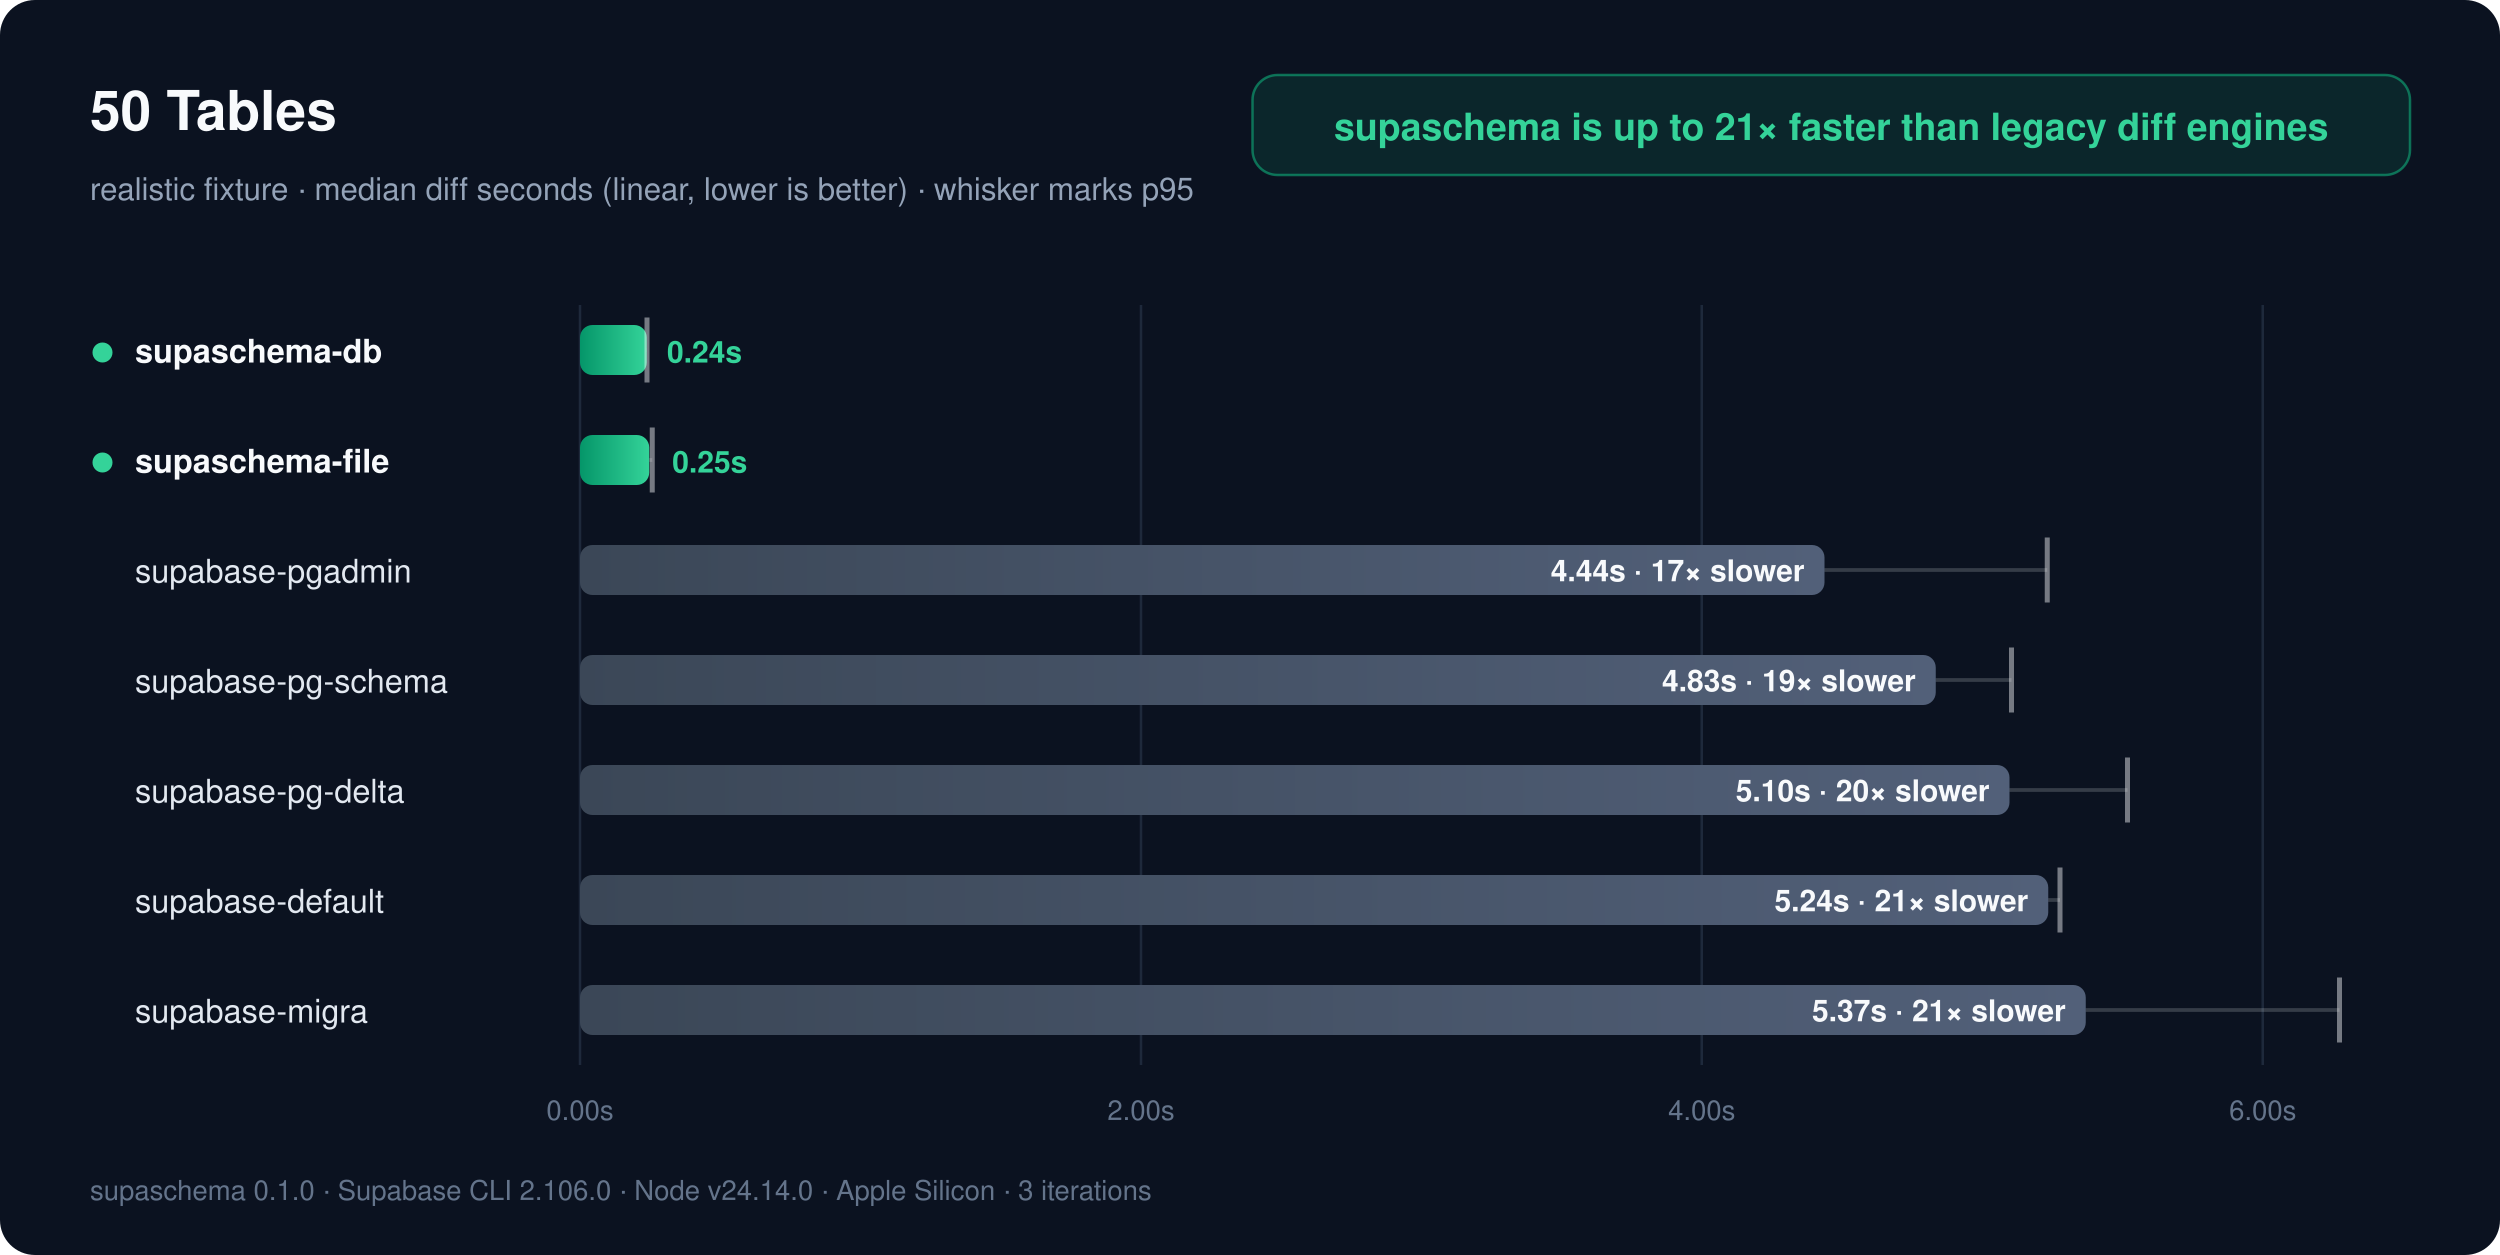
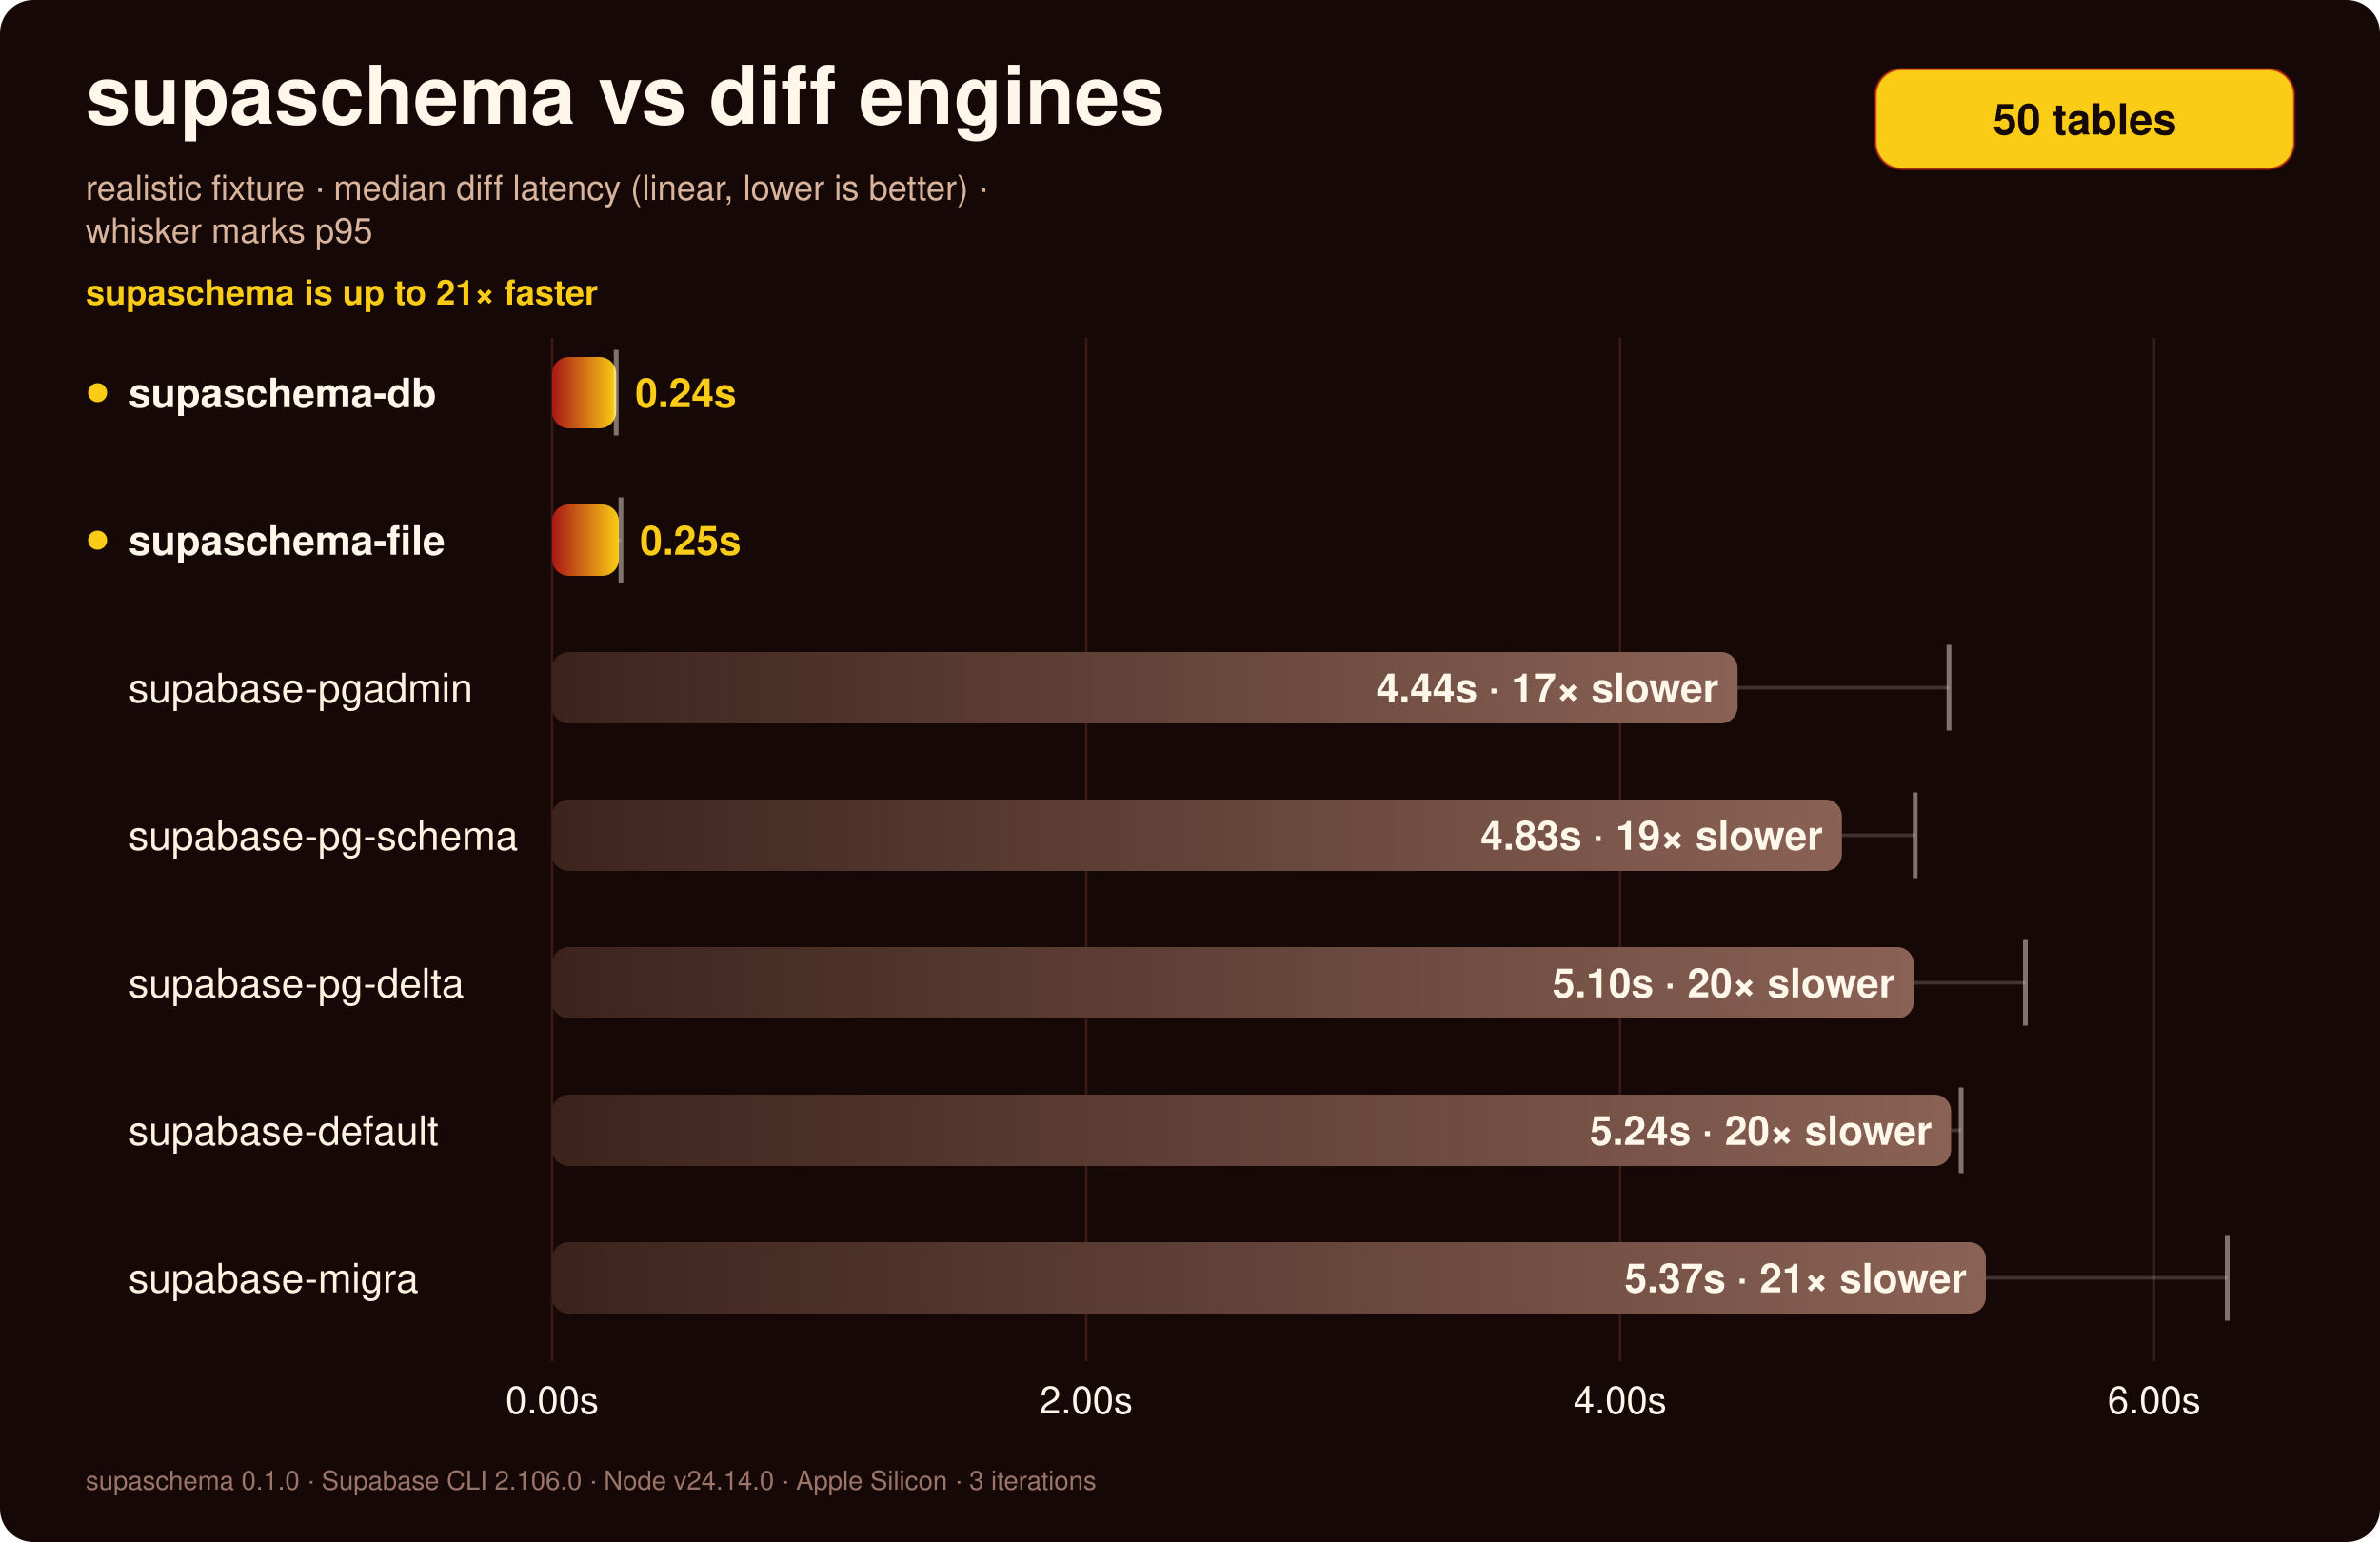
- <svg xmlns="http://www.w3.org/2000/svg" height="502" role="img" viewBox="0 0 1000 502" width="1000">
+ <svg xmlns="http://www.w3.org/2000/svg" height="648" role="img" viewBox="0 0 1000 648" width="1000">
  <defs>
    <linearGradient id="supaGradient" x1="0" x2="1" y1="0" y2="0">
-       <stop offset="0%" stop-color="#059669" />
-       <stop offset="100%" stop-color="#34d399" />
+       <stop offset="0%" stop-color="#A91616" />
+       <stop offset="100%" stop-color="#FACC15" />
    </linearGradient>
    <linearGradient id="slateGradient" x1="0" x2="1" y1="0" y2="0">
-       <stop offset="0%" stop-color="#3b4757" />
-       <stop offset="100%" stop-color="#526079" />
+       <stop offset="0%" stop-color="#3C241D" />
+       <stop offset="100%" stop-color="#8A6255" />
    </linearGradient>
  </defs>
-   <rect fill="#0b1220" height="100%" rx="14" width="100%" />
-   <text fill="#f8fafc" font-family="ui-sans-serif, system-ui, 'Segoe UI', Helvetica, Arial, sans-serif" font-size="22" font-weight="700" x="36.0" y="52.0">
-     50 Tables
+   <rect fill="#160807" height="100%" rx="14" width="100%" />
+   <text fill="#FFF8EA" font-family="Aptos, 'Avenir Next', ui-sans-serif, system-ui, 'Segoe UI', Helvetica, Arial, sans-serif" font-size="34" font-weight="700" x="36.0" y="52.0">
+     supaschema vs diff engines
  </text>
-   <text fill="#94a3b8" font-family="ui-sans-serif, system-ui, 'Segoe UI', Helvetica, Arial, sans-serif" font-size="12.5" font-weight="400" x="36.0" y="80.0">
-     realistic fixture · median diff seconds (linear, lower is better) · whisker marks p95
+   <rect fill="#FACC15" height="42" rx="11" stroke="#A91616" stroke-opacity="0.7" width="176" x="788" y="29" />
+   <text fill="#160807" font-family="Aptos, 'Avenir Next', ui-sans-serif, system-ui, 'Segoe UI', Helvetica, Arial, sans-serif" font-size="18" font-weight="800" text-anchor="middle" x="876.0" y="56.5">
+     50 tables
  </text>
-   <rect fill="rgba(16,185,129,0.12)" height="40" rx="10" stroke="#10b981" stroke-opacity="0.55" width="463" x="501" y="30" />
-   <text fill="#34d399" font-family="ui-sans-serif, system-ui, 'Segoe UI', Helvetica, Arial, sans-serif" font-size="15" font-weight="700" text-anchor="middle" x="732.5" y="56.0">
-     supaschema is up to 21× faster than legacy diff engines
+   <text fill="#D8B49C" font-family="Aptos, 'Avenir Next', ui-sans-serif, system-ui, 'Segoe UI', Helvetica, Arial, sans-serif" font-size="14.5" font-weight="400" x="36.0" y="84.0">
+     realistic fixture · median diff latency (linear, lower is better) ·
  </text>
-   <line stroke="#1e293b" stroke-width="1" x1="232.0" x2="232.0" y1="122" y2="426" />
-   <text fill="#64748b" font-family="ui-sans-serif, system-ui, 'Segoe UI', Helvetica, Arial, sans-serif" font-size="11" font-weight="400" text-anchor="middle" x="232.0" y="448.0">
+   <text fill="#D8B49C" font-family="Aptos, 'Avenir Next', ui-sans-serif, system-ui, 'Segoe UI', Helvetica, Arial, sans-serif" font-size="14.5" font-weight="400" x="36.0" y="102.0">
+     whisker marks p95
+   </text>
+   <text fill="#FACC15" font-family="Aptos, 'Avenir Next', ui-sans-serif, system-ui, 'Segoe UI', Helvetica, Arial, sans-serif" font-size="14.5" font-weight="700" x="36.0" y="128.0">
+     supaschema is up to 21× faster
+   </text>
+   <line stroke="#3B1A15" stroke-width="1" x1="232.0" x2="232.0" y1="142" y2="572" />
+   <text fill="#FFF8EA" font-family="Aptos, 'Avenir Next', ui-sans-serif, system-ui, 'Segoe UI', Helvetica, Arial, sans-serif" font-size="16" font-weight="400" text-anchor="middle" x="232.0" y="594.0">
    0.00s
  </text>
-   <line stroke="#1e293b" stroke-width="1" x1="456.4" x2="456.4" y1="122" y2="426" />
-   <text fill="#64748b" font-family="ui-sans-serif, system-ui, 'Segoe UI', Helvetica, Arial, sans-serif" font-size="11" font-weight="400" text-anchor="middle" x="456.4" y="448.0">
+   <line stroke="#3B1A15" stroke-width="1" x1="456.4" x2="456.4" y1="142" y2="572" />
+   <text fill="#FFF8EA" font-family="Aptos, 'Avenir Next', ui-sans-serif, system-ui, 'Segoe UI', Helvetica, Arial, sans-serif" font-size="16" font-weight="400" text-anchor="middle" x="456.4" y="594.0">
    2.00s
  </text>
-   <line stroke="#1e293b" stroke-width="1" x1="680.7" x2="680.7" y1="122" y2="426" />
-   <text fill="#64748b" font-family="ui-sans-serif, system-ui, 'Segoe UI', Helvetica, Arial, sans-serif" font-size="11" font-weight="400" text-anchor="middle" x="680.7" y="448.0">
+   <line stroke="#3B1A15" stroke-width="1" x1="680.7" x2="680.7" y1="142" y2="572" />
+   <text fill="#FFF8EA" font-family="Aptos, 'Avenir Next', ui-sans-serif, system-ui, 'Segoe UI', Helvetica, Arial, sans-serif" font-size="16" font-weight="400" text-anchor="middle" x="680.7" y="594.0">
    4.00s
  </text>
-   <line stroke="#1e293b" stroke-width="1" x1="905.1" x2="905.1" y1="122" y2="426" />
-   <text fill="#64748b" font-family="ui-sans-serif, system-ui, 'Segoe UI', Helvetica, Arial, sans-serif" font-size="11" font-weight="400" text-anchor="middle" x="905.1" y="448.0">
+   <line stroke="#3B1A15" stroke-width="1" x1="905.1" x2="905.1" y1="142" y2="572" />
+   <text fill="#FFF8EA" font-family="Aptos, 'Avenir Next', ui-sans-serif, system-ui, 'Segoe UI', Helvetica, Arial, sans-serif" font-size="16" font-weight="400" text-anchor="middle" x="905.1" y="594.0">
    6.00s
  </text>
-   <circle cx="41" cy="141" fill="#34d399" r="4" />
-   <text fill="#f8fafc" font-family="ui-sans-serif, system-ui, 'Segoe UI', Helvetica, Arial, sans-serif" font-size="13" font-weight="650" x="54.0" y="145.0">
+   <circle cx="41" cy="165" fill="#FACC15" r="4" />
+   <text fill="#FFF8EA" font-family="Aptos, 'Avenir Next', ui-sans-serif, system-ui, 'Segoe UI', Helvetica, Arial, sans-serif" font-size="17" font-weight="650" x="54.0" y="171.1">
    supaschema-db
  </text>
-   <rect fill="url(#supaGradient)" height="20" rx="5" width="26.7" x="232" y="130" />
-   <line stroke="#f8fafc" stroke-opacity="0.18" stroke-width="1.5" x1="258.7" x2="258.8" y1="140" y2="140" />
-   <line stroke="#f8fafc" stroke-opacity="0.45" stroke-width="2" x1="258.8" x2="258.8" y1="127" y2="153" />
-   <text fill="#34d399" font-family="ui-sans-serif, system-ui, 'Segoe UI', Helvetica, Arial, sans-serif" font-size="12" font-weight="700" x="266.8" y="145.0">
+   <rect fill="url(#supaGradient)" height="30" rx="7" width="26.9" x="232" y="150" />
+   <line stroke="#FFF8EA" stroke-opacity="0.18" stroke-width="1.5" x1="258.9" x2="258.9" y1="165" y2="165" />
+   <line stroke="#FFF8EA" stroke-opacity="0.45" stroke-width="2" x1="258.9" x2="258.9" y1="147" y2="183" />
+   <text fill="#FACC15" font-family="Aptos, 'Avenir Next', ui-sans-serif, system-ui, 'Segoe UI', Helvetica, Arial, sans-serif" font-size="17" font-weight="700" x="266.9" y="171.1">
    0.24s
  </text>
-   <circle cx="41" cy="185" fill="#34d399" r="4" />
-   <text fill="#f8fafc" font-family="ui-sans-serif, system-ui, 'Segoe UI', Helvetica, Arial, sans-serif" font-size="13" font-weight="650" x="54.0" y="189.0">
+   <circle cx="41" cy="227" fill="#FACC15" r="4" />
+   <text fill="#FFF8EA" font-family="Aptos, 'Avenir Next', ui-sans-serif, system-ui, 'Segoe UI', Helvetica, Arial, sans-serif" font-size="17" font-weight="650" x="54.0" y="233.1">
    supaschema-file
  </text>
-   <rect fill="url(#supaGradient)" height="20" rx="5" width="27.7" x="232" y="174" />
-   <line stroke="#f8fafc" stroke-opacity="0.18" stroke-width="1.5" x1="259.7" x2="260.9" y1="184" y2="184" />
-   <line stroke="#f8fafc" stroke-opacity="0.45" stroke-width="2" x1="260.9" x2="260.9" y1="171" y2="197" />
-   <text fill="#34d399" font-family="ui-sans-serif, system-ui, 'Segoe UI', Helvetica, Arial, sans-serif" font-size="12" font-weight="700" x="268.9" y="189.0">
+   <rect fill="url(#supaGradient)" height="30" rx="7" width="28.0" x="232" y="212" />
+   <line stroke="#FFF8EA" stroke-opacity="0.18" stroke-width="1.5" x1="260.0" x2="260.9" y1="227" y2="227" />
+   <line stroke="#FFF8EA" stroke-opacity="0.45" stroke-width="2" x1="260.9" x2="260.9" y1="209" y2="245" />
+   <text fill="#FACC15" font-family="Aptos, 'Avenir Next', ui-sans-serif, system-ui, 'Segoe UI', Helvetica, Arial, sans-serif" font-size="17" font-weight="700" x="268.9" y="233.1">
    0.25s
  </text>
-   <text fill="#e2e8f0" font-family="ui-sans-serif, system-ui, 'Segoe UI', Helvetica, Arial, sans-serif" font-size="13" font-weight="450" x="54.0" y="233.0">
+   <text fill="#FFF2E1" font-family="Aptos, 'Avenir Next', ui-sans-serif, system-ui, 'Segoe UI', Helvetica, Arial, sans-serif" font-size="17" font-weight="450" x="54.0" y="295.1">
    supabase-pgadmin
  </text>
-   <rect fill="url(#slateGradient)" height="20" rx="5" width="497.8" x="232" y="218" />
-   <line stroke="#f8fafc" stroke-opacity="0.18" stroke-width="1.5" x1="729.8" x2="818.9" y1="228" y2="228" />
-   <line stroke="#f8fafc" stroke-opacity="0.45" stroke-width="2" x1="818.9" x2="818.9" y1="215" y2="241" />
-   <text fill="#f8fafc" font-family="ui-sans-serif, system-ui, 'Segoe UI', Helvetica, Arial, sans-serif" font-size="12" font-weight="600" text-anchor="end" x="721.8" y="232.5">
+   <rect fill="url(#slateGradient)" height="30" rx="7" width="498.1" x="232" y="274" />
+   <line stroke="#FFF8EA" stroke-opacity="0.18" stroke-width="1.5" x1="730.1" x2="818.9" y1="289" y2="289" />
+   <line stroke="#FFF8EA" stroke-opacity="0.45" stroke-width="2" x1="818.9" x2="818.9" y1="271" y2="307" />
+   <text fill="#FFF8EA" font-family="Aptos, 'Avenir Next', ui-sans-serif, system-ui, 'Segoe UI', Helvetica, Arial, sans-serif" font-size="17" font-weight="600" text-anchor="end" x="722.1" y="295.1">
    4.44s · 17× slower
  </text>
-   <text fill="#e2e8f0" font-family="ui-sans-serif, system-ui, 'Segoe UI', Helvetica, Arial, sans-serif" font-size="13" font-weight="450" x="54.0" y="277.0">
+   <text fill="#FFF2E1" font-family="Aptos, 'Avenir Next', ui-sans-serif, system-ui, 'Segoe UI', Helvetica, Arial, sans-serif" font-size="17" font-weight="450" x="54.0" y="357.1">
    supabase-pg-schema
  </text>
-   <rect fill="url(#slateGradient)" height="20" rx="5" width="542.3" x="232" y="262" />
-   <line stroke="#f8fafc" stroke-opacity="0.18" stroke-width="1.5" x1="774.3" x2="804.6" y1="272" y2="272" />
-   <line stroke="#f8fafc" stroke-opacity="0.45" stroke-width="2" x1="804.6" x2="804.6" y1="259" y2="285" />
-   <text fill="#f8fafc" font-family="ui-sans-serif, system-ui, 'Segoe UI', Helvetica, Arial, sans-serif" font-size="12" font-weight="600" text-anchor="end" x="766.3" y="276.5">
+   <rect fill="url(#slateGradient)" height="30" rx="7" width="541.9" x="232" y="336" />
+   <line stroke="#FFF8EA" stroke-opacity="0.18" stroke-width="1.5" x1="773.9" x2="804.7" y1="351" y2="351" />
+   <line stroke="#FFF8EA" stroke-opacity="0.45" stroke-width="2" x1="804.7" x2="804.7" y1="333" y2="369" />
+   <text fill="#FFF8EA" font-family="Aptos, 'Avenir Next', ui-sans-serif, system-ui, 'Segoe UI', Helvetica, Arial, sans-serif" font-size="17" font-weight="600" text-anchor="end" x="765.9" y="357.1">
    4.83s · 19× slower
  </text>
-   <text fill="#e2e8f0" font-family="ui-sans-serif, system-ui, 'Segoe UI', Helvetica, Arial, sans-serif" font-size="13" font-weight="450" x="54.0" y="321.0">
+   <text fill="#FFF2E1" font-family="Aptos, 'Avenir Next', ui-sans-serif, system-ui, 'Segoe UI', Helvetica, Arial, sans-serif" font-size="17" font-weight="450" x="54.0" y="419.1">
    supabase-pg-delta
  </text>
-   <rect fill="url(#slateGradient)" height="20" rx="5" width="571.8" x="232" y="306" />
-   <line stroke="#f8fafc" stroke-opacity="0.18" stroke-width="1.5" x1="803.8" x2="851.0" y1="316" y2="316" />
-   <line stroke="#f8fafc" stroke-opacity="0.45" stroke-width="2" x1="851.0" x2="851.0" y1="303" y2="329" />
-   <text fill="#f8fafc" font-family="ui-sans-serif, system-ui, 'Segoe UI', Helvetica, Arial, sans-serif" font-size="12" font-weight="600" text-anchor="end" x="795.8" y="320.5">
+   <rect fill="url(#slateGradient)" height="30" rx="7" width="572.1" x="232" y="398" />
+   <line stroke="#FFF8EA" stroke-opacity="0.18" stroke-width="1.5" x1="804.1" x2="851.0" y1="413" y2="413" />
+   <line stroke="#FFF8EA" stroke-opacity="0.45" stroke-width="2" x1="851.0" x2="851.0" y1="395" y2="431" />
+   <text fill="#FFF8EA" font-family="Aptos, 'Avenir Next', ui-sans-serif, system-ui, 'Segoe UI', Helvetica, Arial, sans-serif" font-size="17" font-weight="600" text-anchor="end" x="796.1" y="419.1">
    5.10s · 20× slower
  </text>
-   <text fill="#e2e8f0" font-family="ui-sans-serif, system-ui, 'Segoe UI', Helvetica, Arial, sans-serif" font-size="13" font-weight="450" x="54.0" y="365.0">
+   <text fill="#FFF2E1" font-family="Aptos, 'Avenir Next', ui-sans-serif, system-ui, 'Segoe UI', Helvetica, Arial, sans-serif" font-size="17" font-weight="450" x="54.0" y="481.1">
    supabase-default
  </text>
-   <rect fill="url(#slateGradient)" height="20" rx="5" width="587.3" x="232" y="350" />
-   <line stroke="#f8fafc" stroke-opacity="0.18" stroke-width="1.5" x1="819.3" x2="824.0" y1="360" y2="360" />
-   <line stroke="#f8fafc" stroke-opacity="0.45" stroke-width="2" x1="824.0" x2="824.0" y1="347" y2="373" />
-   <text fill="#f8fafc" font-family="ui-sans-serif, system-ui, 'Segoe UI', Helvetica, Arial, sans-serif" font-size="12" font-weight="600" text-anchor="end" x="811.3" y="364.5">
-     5.24s · 21× slower
+   <rect fill="url(#slateGradient)" height="30" rx="7" width="587.8" x="232" y="460" />
+   <line stroke="#FFF8EA" stroke-opacity="0.18" stroke-width="1.5" x1="819.8" x2="824.0" y1="475" y2="475" />
+   <line stroke="#FFF8EA" stroke-opacity="0.45" stroke-width="2" x1="824.0" x2="824.0" y1="457" y2="493" />
+   <text fill="#FFF8EA" font-family="Aptos, 'Avenir Next', ui-sans-serif, system-ui, 'Segoe UI', Helvetica, Arial, sans-serif" font-size="17" font-weight="600" text-anchor="end" x="811.8" y="481.1">
+     5.24s · 20× slower
  </text>
-   <text fill="#e2e8f0" font-family="ui-sans-serif, system-ui, 'Segoe UI', Helvetica, Arial, sans-serif" font-size="13" font-weight="450" x="54.0" y="409.0">
+   <text fill="#FFF2E1" font-family="Aptos, 'Avenir Next', ui-sans-serif, system-ui, 'Segoe UI', Helvetica, Arial, sans-serif" font-size="17" font-weight="450" x="54.0" y="543.1">
    supabase-migra
  </text>
-   <rect fill="url(#slateGradient)" height="20" rx="5" width="602.3" x="232" y="394" />
-   <line stroke="#f8fafc" stroke-opacity="0.18" stroke-width="1.5" x1="834.3" x2="935.8" y1="404" y2="404" />
-   <line stroke="#f8fafc" stroke-opacity="0.45" stroke-width="2" x1="935.8" x2="935.8" y1="391" y2="417" />
-   <text fill="#f8fafc" font-family="ui-sans-serif, system-ui, 'Segoe UI', Helvetica, Arial, sans-serif" font-size="12" font-weight="600" text-anchor="end" x="826.3" y="408.5">
+   <rect fill="url(#slateGradient)" height="30" rx="7" width="602.4" x="232" y="522" />
+   <line stroke="#FFF8EA" stroke-opacity="0.18" stroke-width="1.5" x1="834.4" x2="935.8" y1="537" y2="537" />
+   <line stroke="#FFF8EA" stroke-opacity="0.45" stroke-width="2" x1="935.8" x2="935.8" y1="519" y2="555" />
+   <text fill="#FFF8EA" font-family="Aptos, 'Avenir Next', ui-sans-serif, system-ui, 'Segoe UI', Helvetica, Arial, sans-serif" font-size="17" font-weight="600" text-anchor="end" x="826.4" y="543.1">
    5.37s · 21× slower
  </text>
-   <text fill="#64748b" font-family="ui-sans-serif, system-ui, 'Segoe UI', Helvetica, Arial, sans-serif" font-size="11" font-weight="400" x="36.0" y="480.0">
+   <text fill="#9B746A" font-family="Aptos, 'Avenir Next', ui-sans-serif, system-ui, 'Segoe UI', Helvetica, Arial, sans-serif" font-size="11" font-weight="400" x="36.0" y="626.0">
    supaschema 0.1.0 · Supabase CLI 2.106.0 · Node v24.14.0 · Apple Silicon · 3 iterations
  </text>
</svg>
